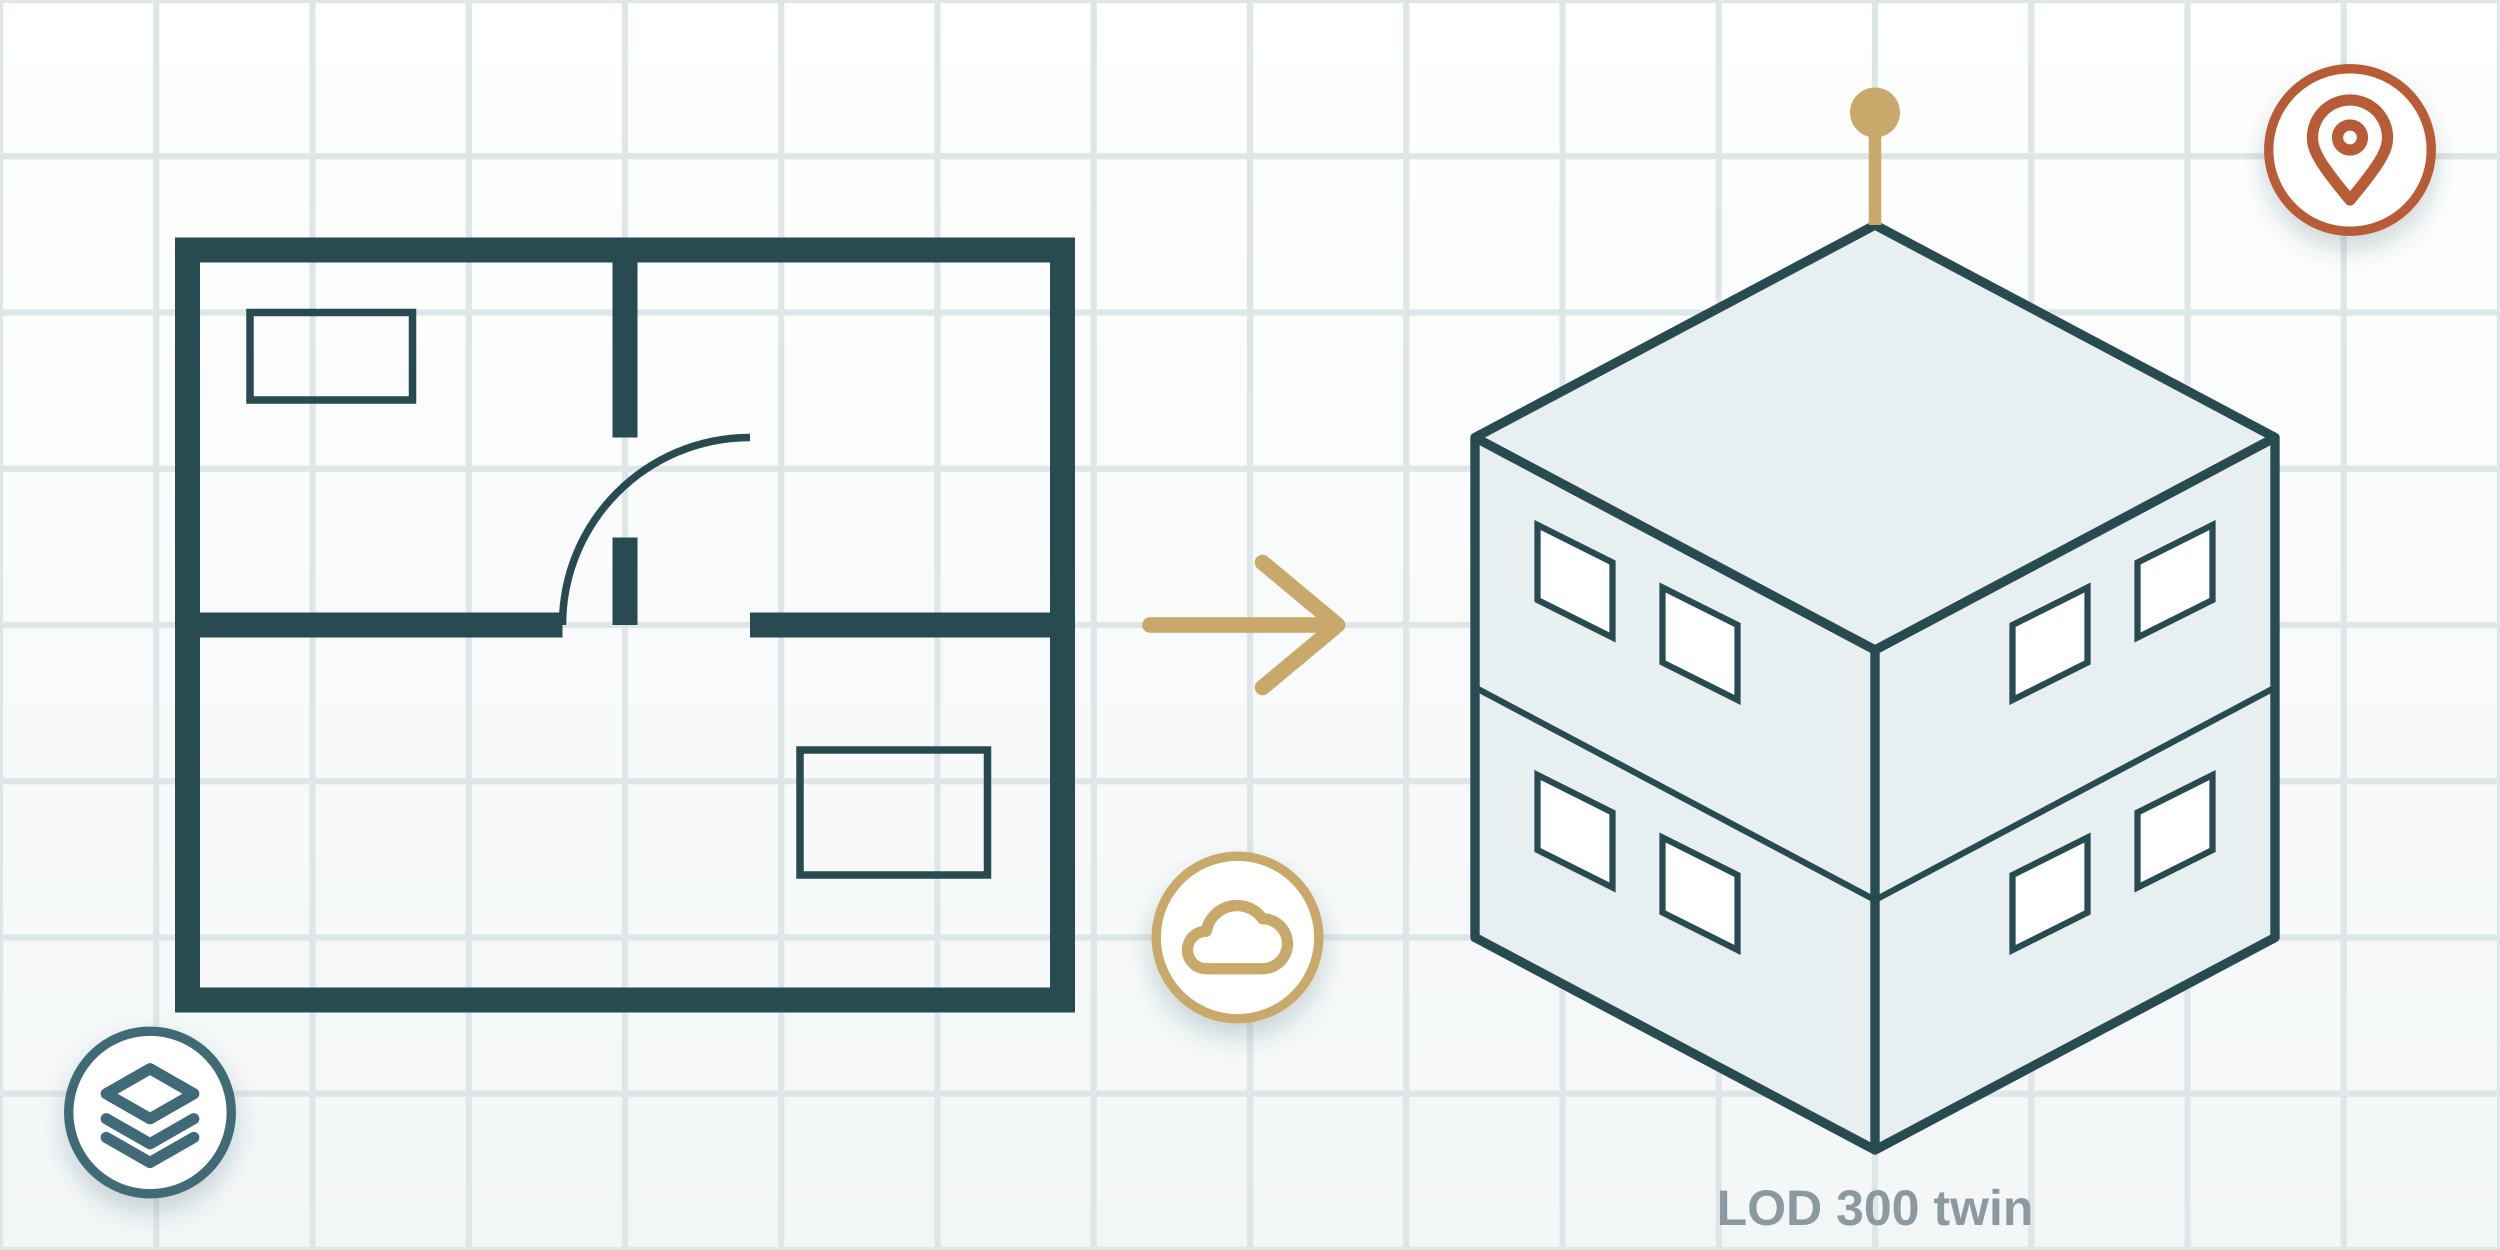
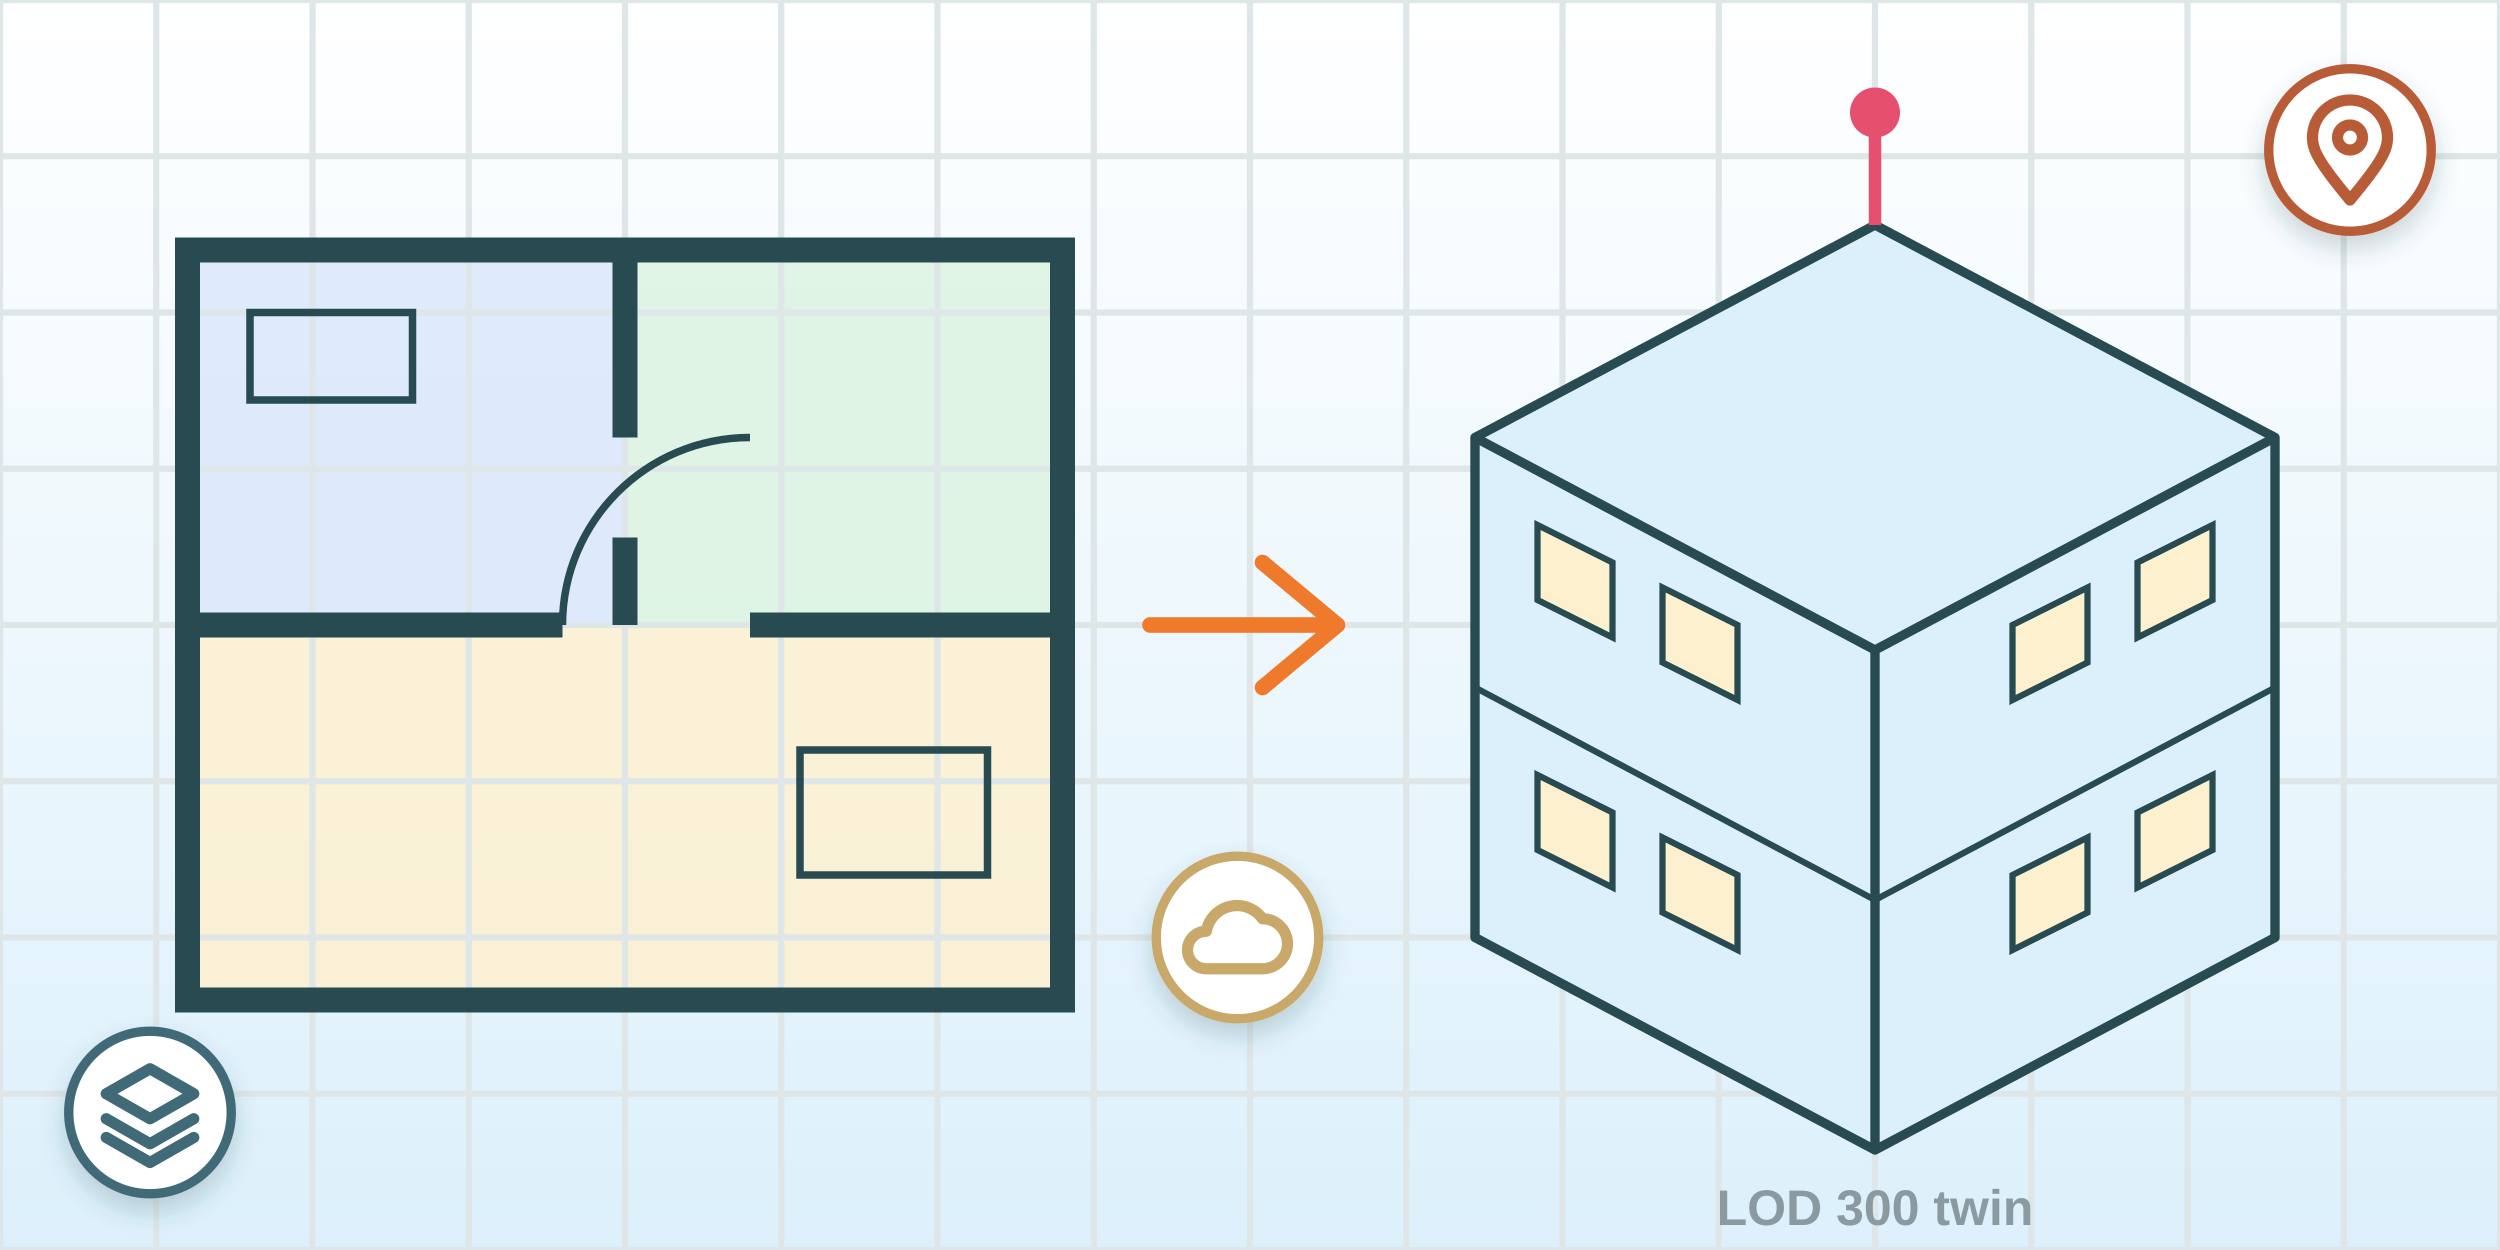
<svg xmlns="http://www.w3.org/2000/svg" viewBox="0 0 400 200" font-family="Manrope, Arial, sans-serif" role="img" aria-label="Floor plan reconstructed as a 3D building model">
  <rect width="400" height="200" fill="url(#ground)" />
  <defs>
    <linearGradient id="ground" x1="0" y1="0" x2="0" y2="1">
      <stop offset="0" stop-color="#ffffff" />
-       <stop offset="1" stop-color="#f3f6f7" />
+       <stop offset="1" stop-color="#dcf0fb" />
    </linearGradient>
    <filter id="sh" x="-10%" y="-10%" width="130%" height="140%">
      <feDropShadow dx="0" dy="3" stdDeviation="3" flood-color="#284b52" flood-opacity="0.16" />
    </filter>
    <filter id="bs" x="-30%" y="-30%" width="160%" height="160%">
      <feDropShadow dx="0" dy="2" stdDeviation="2" flood-color="#284b52" flood-opacity="0.22" />
    </filter>
  </defs>
+   <rect x="30" y="40" width="70" height="60" fill="#dbe8fb" opacity="0.85" />
+   <rect x="100" y="40" width="70" height="60" fill="#dcf3e1" opacity="0.85" />
+   <rect x="30" y="100" width="140" height="60" fill="#fdf0cf" opacity="0.85" />
  <g stroke="#dfe6e8" stroke-width="1">
    <path d="M0 0 V200" />
    <path d="M25 0 V200" />
    <path d="M50 0 V200" />
    <path d="M75 0 V200" />
    <path d="M100 0 V200" />
    <path d="M125 0 V200" />
    <path d="M150 0 V200" />
    <path d="M175 0 V200" />
    <path d="M200 0 V200" />
    <path d="M225 0 V200" />
    <path d="M250 0 V200" />
    <path d="M275 0 V200" />
    <path d="M300 0 V200" />
    <path d="M325 0 V200" />
    <path d="M350 0 V200" />
    <path d="M375 0 V200" />
    <path d="M400 0 V200" />
    <path d="M0 0 H400" />
    <path d="M0 25 H400" />
    <path d="M0 50 H400" />
    <path d="M0 75 H400" />
    <path d="M0 100 H400" />
    <path d="M0 125 H400" />
    <path d="M0 150 H400" />
    <path d="M0 175 H400" />
    <path d="M0 200 H400" />
  </g>
  <g fill="none" stroke="#284b52" stroke-width="4">
    <path d="M30 40 H170 V160 H30 Z M30 100 H90 M120 100 H170 M100 40 V70 M100 86 V100" />
  </g>
  <g fill="none" stroke="#284b52" stroke-width="1.2">
    <path d="M90 100 A30 30 0 0 1 120 70" />
    <rect x="40" y="50" width="26" height="14" />
    <rect x="128" y="120" width="30" height="20" />
  </g>
-   <path d="M184 100 H212 M202 90 L214 100 L202 110" fill="none" stroke="#c8a96b" stroke-width="2.5" stroke-linecap="round" stroke-linejoin="round" />
+   <path d="M184 100 H212 M202 90 L214 100 L202 110" fill="none" stroke="#ef7a2b" stroke-width="2.5" stroke-linecap="round" stroke-linejoin="round" />
  <g stroke="#284b52" stroke-width="1.5" stroke-linejoin="round">
-     <path d="M236 150 L236 70 L300 36 L364 70 L364 150 L300 184 Z" fill="#e8eff0" />
+     <path d="M236 150 L236 70 L300 36 L364 70 L364 150 L300 184 Z" fill="#dcf0fb" />
    <path d="M236 70 L300 104 L364 70 M300 104 V184" fill="none" />
    <path d="M236 110 L300 144 L364 110" fill="none" stroke-width="1" />
  </g>
-   <g fill="#ffffff" stroke="#284b52" stroke-width="1">
+   <g fill="#fdf0cf" stroke="#284b52" stroke-width="1">
    <path d="M246 84 l12 6 v12 l-12 -6 z" />
    <path d="M266 94 l12 6 v12 l-12 -6 z" />
    <path d="M246 124 l12 6 v12 l-12 -6 z" />
    <path d="M266 134 l12 6 v12 l-12 -6 z" />
    <path d="M342 90 l12 -6 v12 l-12 6 z" />
    <path d="M322 100 l12 -6 v12 l-12 6 z" />
    <path d="M342 130 l12 -6 v12 l-12 6 z" />
    <path d="M322 140 l12 -6 v12 l-12 6 z" />
  </g>
-   <path d="M300 36 V20" stroke="#c8a96b" stroke-width="2" />
-   <circle cx="300" cy="18" r="4" fill="#c8a96b" />
+   <path d="M300 36 V20" stroke="#e4506e" stroke-width="2" />
+   <circle cx="300" cy="18" r="4" fill="#e4506e" />
  <text x="300" y="196" font-size="8" font-weight="700" fill="#8a9aa0" text-anchor="middle">LOD 300 twin</text>
  <g transform="translate(24 178)" filter="url(#bs)">
    <circle r="13" fill="#ffffff" stroke="#3f6b78" stroke-width="1.5" />
    <g fill="none" stroke="#3f6b78" stroke-width="1.8" stroke-linecap="round" stroke-linejoin="round" color="#3f6b78">
      <path d="M0 -7 L7 -3 L0 1 L-7 -3 Z" />
      <path d="M-7 1 L0 5 L7 1 M-7 4 L0 8 L7 4" />
    </g>
  </g>
  <g transform="translate(376 24)" filter="url(#bs)">
    <circle r="13" fill="#ffffff" stroke="#b85c38" stroke-width="1.5" />
    <g fill="none" stroke="#b85c38" stroke-width="1.8" stroke-linecap="round" stroke-linejoin="round" color="#b85c38">
      <path d="M0 8 C-5 2 -6 0 -6 -2 A6 6 0 0 1 6 -2 C6 0 5 2 0 8 Z" />
      <circle cx="0" cy="-2" r="2" />
    </g>
  </g>
  <g transform="translate(198 150)" filter="url(#bs)">
    <circle r="13" fill="#ffffff" stroke="#c8a96b" stroke-width="1.5" />
    <g fill="none" stroke="#c8a96b" stroke-width="1.8" stroke-linecap="round" stroke-linejoin="round" color="#c8a96b">
      <path d="M-5 5 H4 A4 4 0 0 0 4 -3 A5 5 0 0 0 -5 -1 A3 3 0 0 0 -5 5 Z" />
    </g>
  </g>
</svg>
